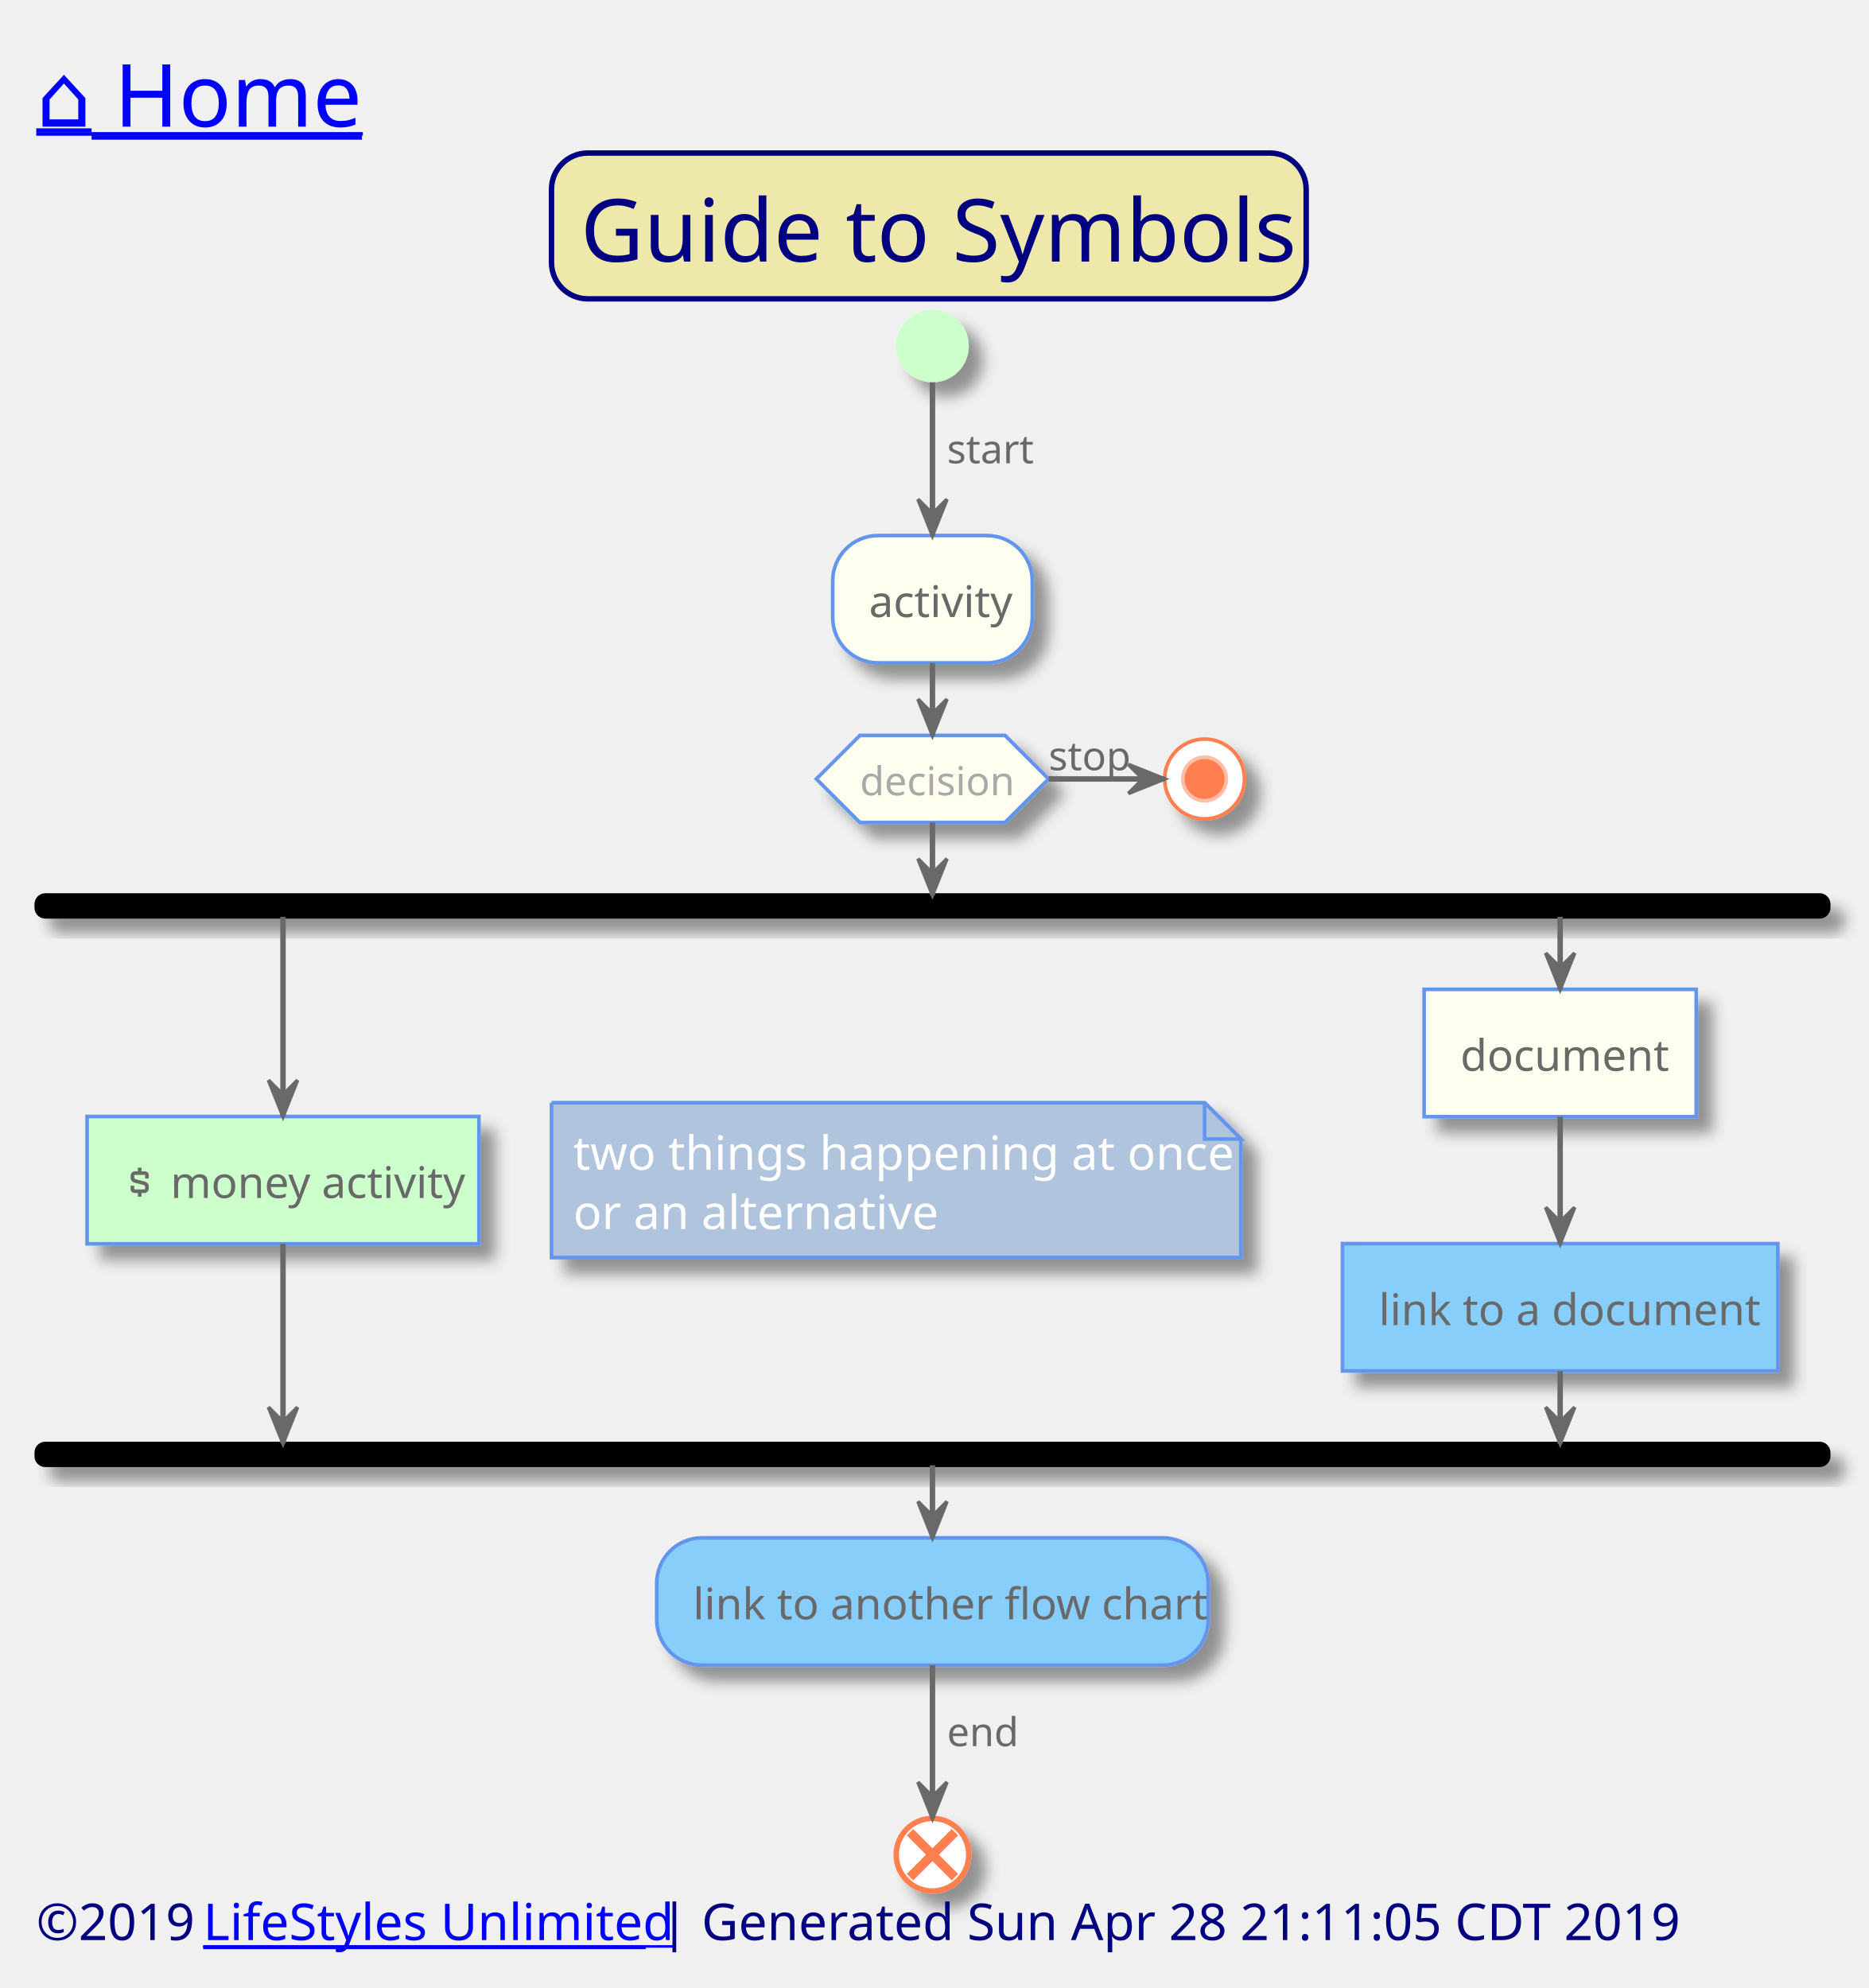
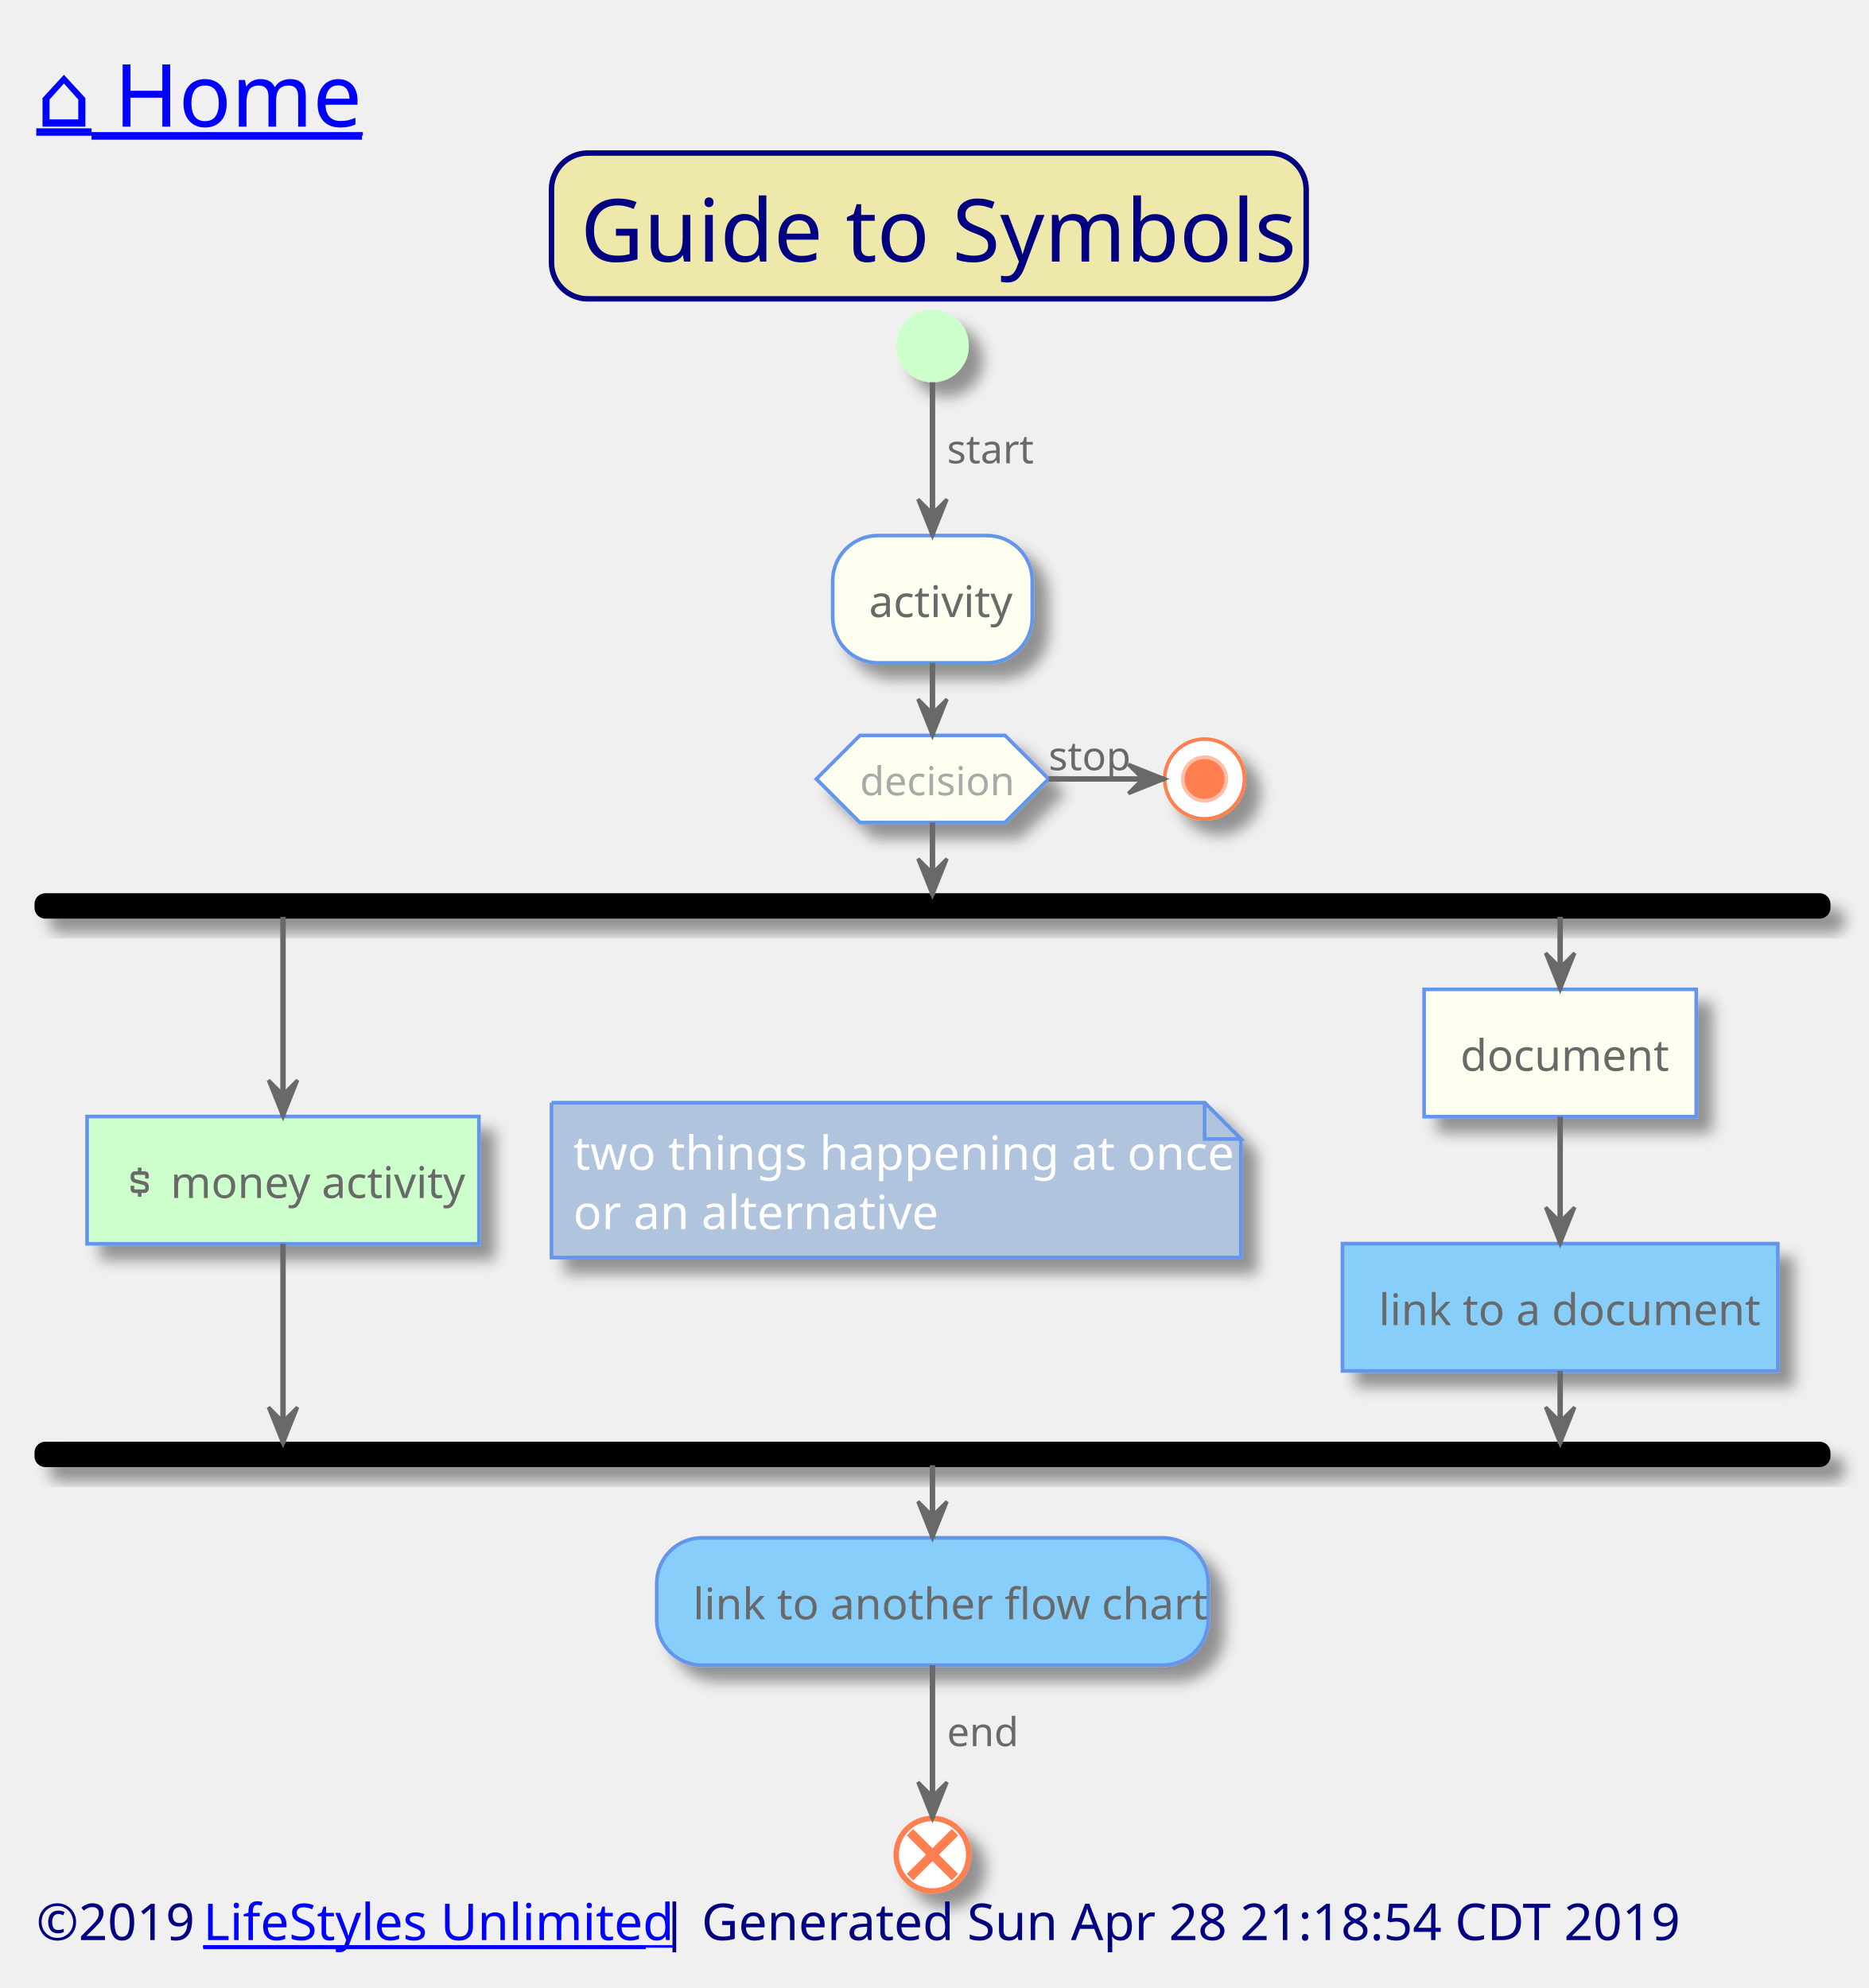
<svg xmlns="http://www.w3.org/2000/svg" xmlns:xlink="http://www.w3.org/1999/xlink" contentScriptType="application/ecmascript" contentStyleType="text/css" height="548px" preserveAspectRatio="none" style="width:515px;height:548px;" version="1.1" viewBox="0 0 515 548" width="515px" zoomAndPan="magnify">
  <defs>
    <style type="text/css">path:hover { stroke: #0000FF !important;}</style>
-     <filter height="300%" id="f1el6uvjy2lo1j" width="300%" x="-1" y="-1">
+     <filter height="300%" id="f1g9fez1m85u9o" width="300%" x="-1" y="-1">
      <feGaussianBlur result="blurOut" stdDeviation="2.0" />
      <feColorMatrix in="blurOut" result="blurOut2" type="matrix" values="0 0 0 0 0 0 0 0 0 0 0 0 0 0 0 0 0 0 .4 0" />
      <feOffset dx="4.0" dy="4.0" in="blurOut2" result="blurOut3" />
      <feBlend in="SourceGraphic" in2="blurOut3" mode="normal" />
    </filter>
  </defs>
  <g>
    <a target="_top" xlink:actuate="onRequest" xlink:href="../index.svg?sanitize=true" xlink:show="new" xlink:title="../index.svg?sanitize=true" xlink:type="simple">
      <text fill="#0000FF" font-family="sans-serif" font-size="24" lengthAdjust="spacingAndGlyphs" text-decoration="underline" textLength="90" x="10" y="34.914">⌂ Home</text>
      <line style="stroke: #0000FF; stroke-width: 1.0;" x1="10" x2="100" y1="36.914" y2="36.914" />
    </a>
    <rect fill="#EEE8AA" height="40.188" rx="10" ry="10" style="stroke: #000080; stroke-width: 1.5;" width="208" x="152" y="42.188" />
    <text fill="#000080" font-family="sans-serif" font-size="24" lengthAdjust="spacingAndGlyphs" textLength="192" x="160" y="72.102">Guide to Symbols</text>
-     <ellipse cx="257" cy="95.375" fill="#CCFFCC" filter="url(#f1el6uvjy2lo1j)" rx="10" ry="10" style="stroke: none; stroke-width: 1.0;" />
-     <rect fill="#FFFFF0" filter="url(#f1el6uvjy2lo1j)" height="35.094" rx="12.5" ry="12.5" style="stroke: #6495ED; stroke-width: 1.0;" width="55" x="229.5" y="147.628" />
+     <ellipse cx="257" cy="95.375" fill="#CCFFCC" filter="url(#f1g9fez1m85u9o)" rx="10" ry="10" style="stroke: none; stroke-width: 1.0;" />
+     <rect fill="#FFFFF0" filter="url(#f1g9fez1m85u9o)" height="35.094" rx="12.5" ry="12.5" style="stroke: #6495ED; stroke-width: 1.0;" width="55" x="229.5" y="147.628" />
    <text fill="#696969" font-family="sans-serif" font-size="12" lengthAdjust="spacingAndGlyphs" textLength="35" x="239.5" y="170.085">activity</text>
-     <polygon fill="#FFFFF0" filter="url(#f1el6uvjy2lo1j)" points="237,202.722,277,202.722,289,214.722,277,226.722,237,226.722,225,214.722,237,202.722" style="stroke: #6495ED; stroke-width: 1.0;" />
+     <polygon fill="#FFFFF0" filter="url(#f1g9fez1m85u9o)" points="237,202.722,277,202.722,289,214.722,277,226.722,237,226.722,225,214.722,237,202.722" style="stroke: #6495ED; stroke-width: 1.0;" />
    <text fill="#A9A9A9" font-family="sans-serif" font-size="11" lengthAdjust="spacingAndGlyphs" textLength="40" x="237" y="219.223">decision</text>
    <text fill="#696969" font-family="sans-serif" font-size="11" lengthAdjust="spacingAndGlyphs" textLength="21" x="289" y="212.305">stop</text>
-     <ellipse cx="332" cy="214.722" fill="#FFFFFF" filter="url(#f1el6uvjy2lo1j)" rx="11" ry="11" style="stroke: #FF7F50; stroke-width: 1.0;" />
+     <ellipse cx="332" cy="214.722" fill="#FFFFFF" filter="url(#f1g9fez1m85u9o)" rx="11" ry="11" style="stroke: #FF7F50; stroke-width: 1.0;" />
    <ellipse cx="332" cy="214.722" fill="#FF7F50" rx="6" ry="6" style="stroke: #FFBFA7; stroke-width: 1.0;" />
-     <rect fill="#000000" filter="url(#f1el6uvjy2lo1j)" height="6" rx="2.5" ry="2.5" style="stroke: #000000; stroke-width: 1.0;" width="494" x="10" y="246.722" />
-     <path d="M152,303.964 L152,346.667 L342,346.667 L342,313.964 L332,303.964 L152,303.964 " fill="#B0C4DE" filter="url(#f1el6uvjy2lo1j)" style="stroke: #6495ED; stroke-width: 1.0;" />
+     <rect fill="#000000" filter="url(#f1g9fez1m85u9o)" height="6" rx="2.5" ry="2.5" style="stroke: #000000; stroke-width: 1.0;" width="494" x="10" y="246.722" />
+     <path d="M152,303.964 L152,346.667 L342,346.667 L342,313.964 L332,303.964 L152,303.964 " fill="#B0C4DE" filter="url(#f1g9fez1m85u9o)" style="stroke: #6495ED; stroke-width: 1.0;" />
    <path d="M332,303.964 L332,313.964 L342,313.964 L332,303.964 " fill="#B0C4DE" style="stroke: #6495ED; stroke-width: 1.0;" />
    <text fill="#FFFFFF" font-family="sans-serif" font-size="13" lengthAdjust="spacingAndGlyphs" textLength="169" x="158" y="322.459">two things happening at once</text>
    <text fill="#FFFFFF" font-family="sans-serif" font-size="13" lengthAdjust="spacingAndGlyphs" textLength="91" x="158" y="338.81">or an alternative</text>
-     <rect fill="#CCFFCC" filter="url(#f1el6uvjy2lo1j)" height="35.094" style="stroke: #6495ED; stroke-width: 1.0;" width="108" x="24" y="307.769" />
+     <rect fill="#CCFFCC" filter="url(#f1g9fez1m85u9o)" height="35.094" style="stroke: #6495ED; stroke-width: 1.0;" width="108" x="24" y="307.769" />
    <path d="M38,321.862 L38,322.862 L37.25,322.862 C36.564,322.862 36,323.426 36,324.112 L36,324.612 C36,325.29 36.437,325.854 37.094,326.018 L39.657,326.674 C39.8,326.71 40.001,326.97 40.001,327.112 L40.001,327.612 C40.001,327.746 39.885,327.862 39.751,327.862 L37.251,327.862 C37.135,327.862 37.039,327.825 37.001,327.799 L37.001,326.861 L36.001,326.861 L36.001,327.861 C36.001,328.203 36.204,328.488 36.439,328.642 C36.673,328.797 36.957,328.861 37.252,328.861 L38.002,328.861 L38.002,329.861 L39.002,329.861 L39.002,328.861 L39.752,328.861 C40.438,328.861 41.002,328.297 41.002,327.611 L41.002,327.111 C41.002,326.433 40.565,325.869 39.908,325.705 L37.345,325.049 C37.202,325.013 37.001,324.753 37.001,324.611 L37.001,324.111 C37.001,323.977 37.117,323.861 37.251,323.861 L39.751,323.861 C39.867,323.861 39.963,323.898 40.001,323.924 L40.001,324.862 L41.001,324.862 L41.001,323.862 C41.001,323.52 40.798,323.235 40.563,323.081 C40.329,322.926 40.045,322.862 39.75,322.862 L39,322.862 L39,321.862 L38,321.862 " fill="#696969" style="stroke: ; stroke-width: 0.0; stroke-dasharray: ;" />
    <text fill="#696969" font-family="sans-serif" font-size="12" lengthAdjust="spacingAndGlyphs" textLength="75" x="47" y="330.226">money activity</text>
-     <rect fill="#FFFFF0" filter="url(#f1el6uvjy2lo1j)" height="35.094" style="stroke: #6495ED; stroke-width: 1.0;" width="75" x="392.5" y="272.722" />
+     <rect fill="#FFFFF0" filter="url(#f1g9fez1m85u9o)" height="35.094" style="stroke: #6495ED; stroke-width: 1.0;" width="75" x="392.5" y="272.722" />
    <text fill="#696969" font-family="sans-serif" font-size="12" lengthAdjust="spacingAndGlyphs" textLength="55" x="402.5" y="295.179">document</text>
-     <rect fill="#87CEFA" filter="url(#f1el6uvjy2lo1j)" height="35.094" style="stroke: #6495ED; stroke-width: 1.0;" width="120" x="370" y="342.815" />
+     <rect fill="#87CEFA" filter="url(#f1g9fez1m85u9o)" height="35.094" style="stroke: #6495ED; stroke-width: 1.0;" width="120" x="370" y="342.815" />
    <text fill="#696969" font-family="sans-serif" font-size="12" lengthAdjust="spacingAndGlyphs" textLength="100" x="380" y="365.272">link to a document</text>
-     <rect fill="#000000" filter="url(#f1el6uvjy2lo1j)" height="6" rx="2.5" ry="2.5" style="stroke: #000000; stroke-width: 1.0;" width="494" x="10" y="397.909" />
-     <rect fill="#87CEFA" filter="url(#f1el6uvjy2lo1j)" height="35.094" rx="12.5" ry="12.5" style="stroke: #6495ED; stroke-width: 1.0;" width="152" x="181" y="423.909" />
+     <rect fill="#000000" filter="url(#f1g9fez1m85u9o)" height="6" rx="2.5" ry="2.5" style="stroke: #000000; stroke-width: 1.0;" width="494" x="10" y="397.909" />
+     <rect fill="#87CEFA" filter="url(#f1g9fez1m85u9o)" height="35.094" rx="12.5" ry="12.5" style="stroke: #6495ED; stroke-width: 1.0;" width="152" x="181" y="423.909" />
    <text fill="#696969" font-family="sans-serif" font-size="12" lengthAdjust="spacingAndGlyphs" textLength="132" x="191" y="446.366">link to another flow chart</text>
-     <ellipse cx="257" cy="511.256" fill="#FFFFFF" filter="url(#f1el6uvjy2lo1j)" rx="10" ry="10" style="stroke: #FF7F50; stroke-width: 1.5;" />
+     <ellipse cx="257" cy="511.256" fill="#FFFFFF" filter="url(#f1g9fez1m85u9o)" rx="10" ry="10" style="stroke: #FF7F50; stroke-width: 1.5;" />
    <line style="stroke: #FF7F50; stroke-width: 2.5;" x1="250.813" x2="263.187" y1="505.069" y2="517.443" />
    <line style="stroke: #FF7F50; stroke-width: 2.5;" x1="263.187" x2="250.813" y1="505.069" y2="517.443" />
    <line style="stroke: #696969; stroke-width: 1.5;" x1="257" x2="257" y1="105.375" y2="147.628" />
    <polygon fill="#696969" points="253,137.628,257,147.628,261,137.628,257,141.628" style="stroke: #696969; stroke-width: 1.0;" />
    <text fill="#696969" font-family="sans-serif" font-size="11" lengthAdjust="spacingAndGlyphs" textLength="22" x="261" y="127.711">start</text>
    <line style="stroke: #696969; stroke-width: 1.5;" x1="257" x2="257" y1="226.722" y2="246.722" />
    <polygon fill="#696969" points="253,236.722,257,246.722,261,236.722,257,240.722" style="stroke: #696969; stroke-width: 1.0;" />
    <line style="stroke: #696969; stroke-width: 1.5;" x1="289" x2="321" y1="214.722" y2="214.722" />
    <polygon fill="#696969" points="311,210.722,321,214.722,311,218.722,315,214.722" style="stroke: #696969; stroke-width: 1.0;" />
    <line style="stroke: #696969; stroke-width: 1.5;" x1="257" x2="257" y1="182.722" y2="202.722" />
    <polygon fill="#696969" points="253,192.722,257,202.722,261,192.722,257,196.722" style="stroke: #696969; stroke-width: 1.0;" />
    <line style="stroke: #696969; stroke-width: 1.5;" x1="430" x2="430" y1="307.815" y2="342.815" />
    <polygon fill="#696969" points="426,332.815,430,342.815,434,332.815,430,336.815" style="stroke: #696969; stroke-width: 1.0;" />
    <line style="stroke: #696969; stroke-width: 1.5;" x1="78" x2="78" y1="252.722" y2="307.769" />
    <polygon fill="#696969" points="74,297.769,78,307.769,82,297.769,78,301.769" style="stroke: #696969; stroke-width: 1.0;" />
    <line style="stroke: #696969; stroke-width: 1.5;" x1="430" x2="430" y1="252.722" y2="272.722" />
    <polygon fill="#696969" points="426,262.722,430,272.722,434,262.722,430,266.722" style="stroke: #696969; stroke-width: 1.0;" />
    <line style="stroke: #696969; stroke-width: 1.5;" x1="78" x2="78" y1="342.862" y2="397.909" />
    <polygon fill="#696969" points="74,387.909,78,397.909,82,387.909,78,391.909" style="stroke: #696969; stroke-width: 1.0;" />
    <line style="stroke: #696969; stroke-width: 1.5;" x1="430" x2="430" y1="377.909" y2="397.909" />
    <polygon fill="#696969" points="426,387.909,430,397.909,434,387.909,430,391.909" style="stroke: #696969; stroke-width: 1.0;" />
    <line style="stroke: #696969; stroke-width: 1.5;" x1="257" x2="257" y1="403.909" y2="423.909" />
    <polygon fill="#696969" points="253,413.909,257,423.909,261,413.909,257,417.909" style="stroke: #696969; stroke-width: 1.0;" />
    <line style="stroke: #696969; stroke-width: 1.5;" x1="257" x2="257" y1="459.003" y2="501.256" />
    <polygon fill="#696969" points="253,491.256,257,501.256,261,491.256,257,495.256" style="stroke: #696969; stroke-width: 1.0;" />
    <text fill="#696969" font-family="sans-serif" font-size="11" lengthAdjust="spacingAndGlyphs" textLength="18" x="261" y="481.339">end</text>
    <text fill="#000080" font-family="sans-serif" font-size="14" lengthAdjust="spacingAndGlyphs" textLength="42" x="10" y="534.789">©2019</text>
    <a target="_top" xlink:actuate="onRequest" xlink:href="http://www.lifestylesunlimited.com" xlink:show="new" xlink:title="http://www.lifestylesunlimited.com" xlink:type="simple">
      <text fill="#0000FF" font-family="sans-serif" font-size="14" lengthAdjust="spacingAndGlyphs" text-decoration="underline" textLength="122" x="56" y="534.789">LifeStyles Unlimited</text>
      <line style="stroke: #0000FF; stroke-width: 1.0;" x1="56" x2="178" y1="536.789" y2="536.789" />
    </a>
-     <text fill="#000080" font-family="sans-serif" font-size="14" lengthAdjust="spacingAndGlyphs" textLength="279" x="182" y="534.789">| Generated Sun Apr 28 21:11:05 CDT 2019</text>
+     <text fill="#000080" font-family="sans-serif" font-size="14" lengthAdjust="spacingAndGlyphs" textLength="279" x="182" y="534.789">| Generated Sun Apr 28 21:18:54 CDT 2019</text>
  </g>
</svg>
